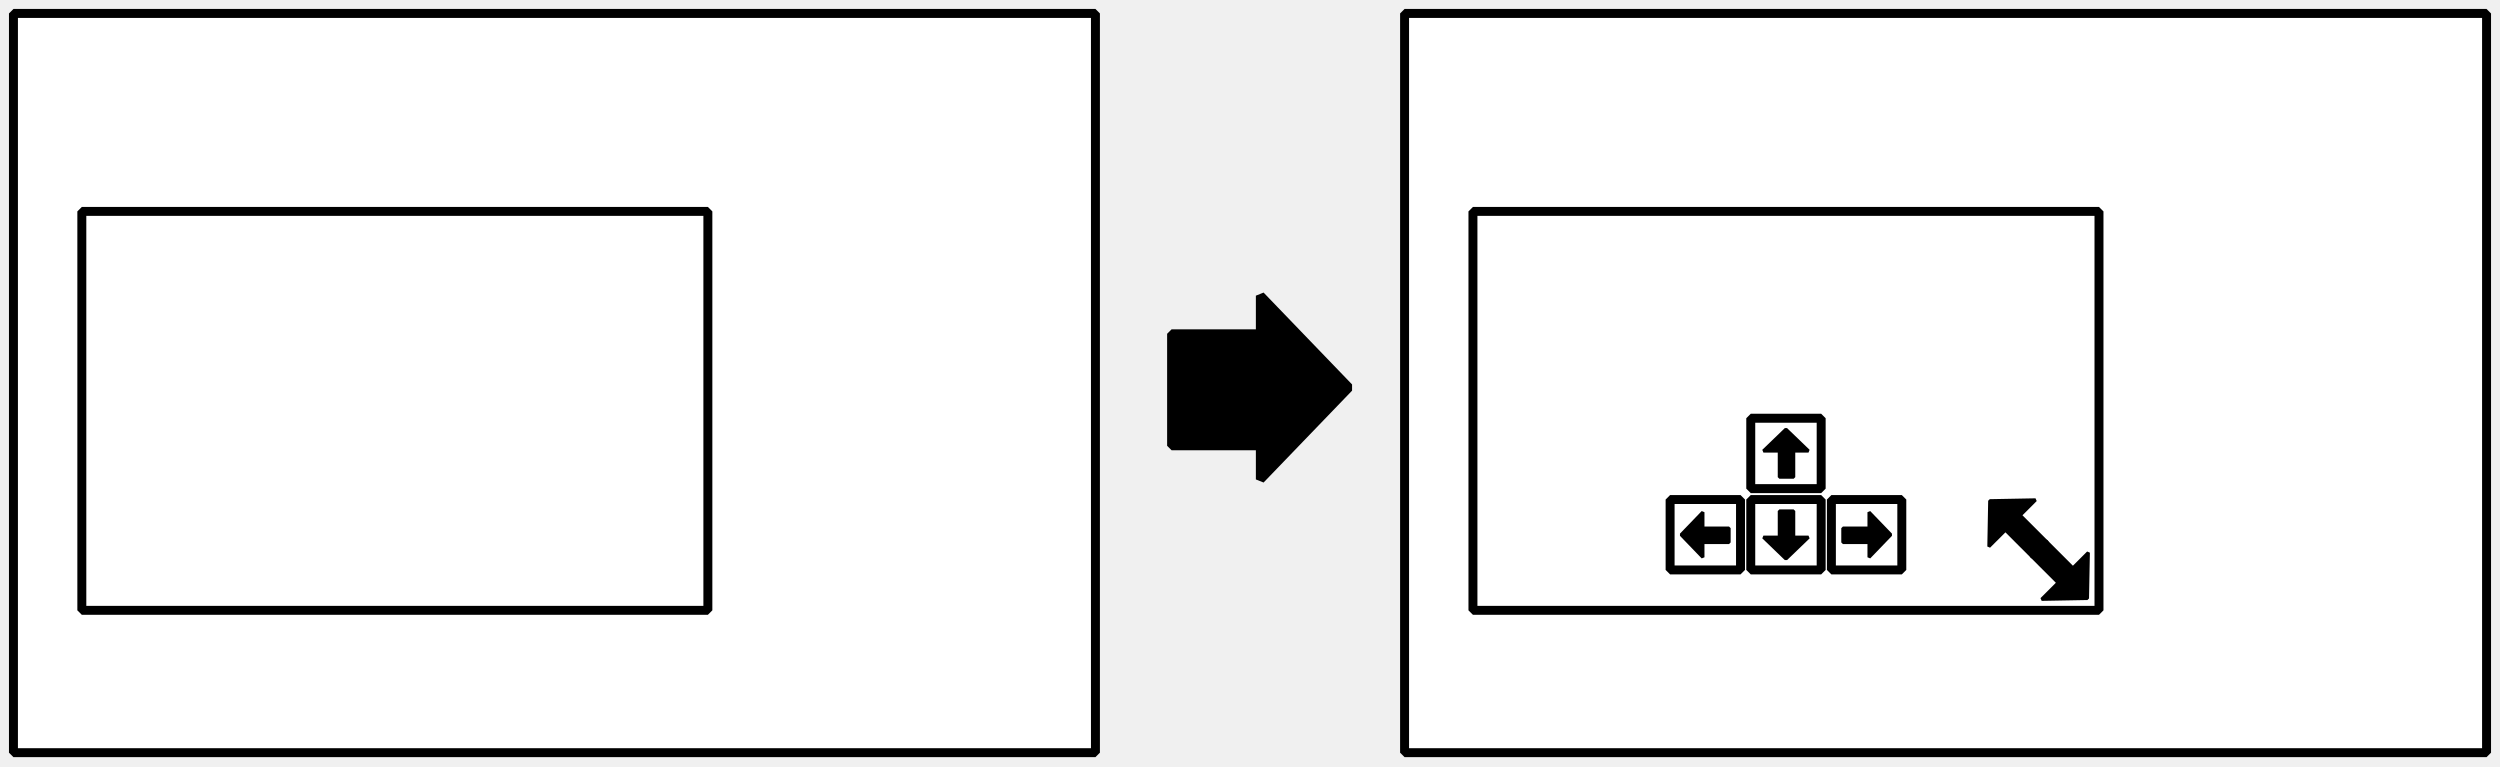
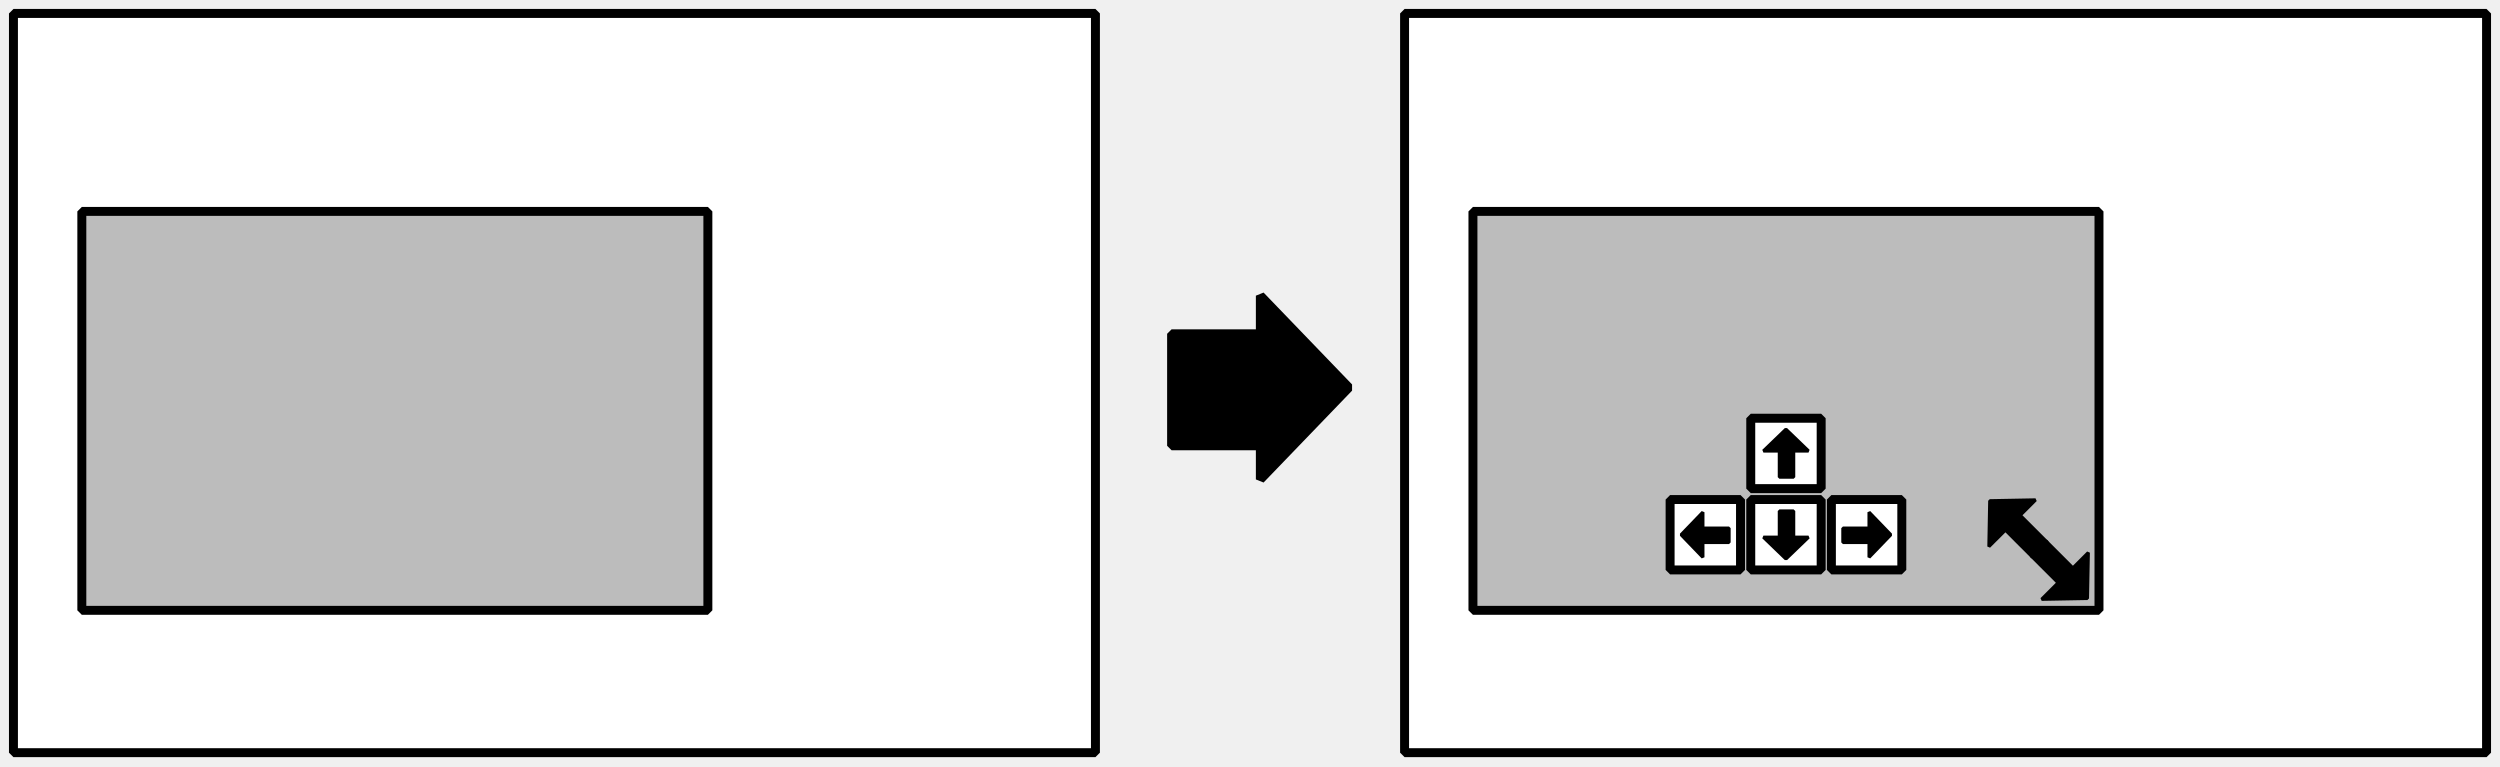
<svg xmlns="http://www.w3.org/2000/svg" width="558" height="171" viewBox="0 0 147.637 45.244" version="1.1" id="svg8">
  <defs id="defs2" />
  <g id="layer1" transform="translate(-1.000307,-1.36223)">
    <rect y="2.156" x="83.947" height="43.656" width="63.897" id="rect4152" style="opacity:1;fill:#ffffff;fill-opacity:1;fill-rule:nonzero;stroke:#000000;stroke-width:0.529;stroke-linejoin:bevel;stroke-miterlimit:4;stroke-dasharray:none;stroke-dashoffset:0;stroke-opacity:1" />
-     <rect y="13.847" x="87.985" height="23.559" width="36.971" id="rect4154" style="opacity:1;fill:#ffffff;fill-opacity:1;fill-rule:nonzero;stroke:#000000;stroke-width:0.529;stroke-linejoin:bevel;stroke-miterlimit:4;stroke-dasharray:none;stroke-dashoffset:0;stroke-opacity:1" />
+     <rect y="13.847" x="87.985" height="23.559" width="36.971" id="rect4154" style="opacity:1;fill:#bcbcbc;fill-opacity:1;fill-rule:nonzero;stroke:#000000;stroke-width:0.529;stroke-linejoin:bevel;stroke-miterlimit:4;stroke-dasharray:none;stroke-dashoffset:0;stroke-opacity:1" />
    <path style="opacity:1;fill:#000000;fill-opacity:1;fill-rule:nonzero;stroke:#000000;stroke-width:0.529;stroke-linejoin:bevel;stroke-miterlimit:4;stroke-dasharray:none;stroke-dashoffset:0;stroke-opacity:1" d="m 75.43,18.823 v 2.251 h -5.241 v 6.615 h 5.241 v 1.986 l 5.226,-5.426 z" id="rect4502" />
    <rect style="opacity:1;fill:#ffffff;fill-opacity:1;fill-rule:nonzero;stroke:#000000;stroke-width:0.529;stroke-linejoin:bevel;stroke-miterlimit:4;stroke-dasharray:none;stroke-dashoffset:0;stroke-opacity:1" id="rect4485" width="63.897" height="43.656" x="1.794" y="2.156" />
-     <rect style="opacity:1;fill:#ffffff;fill-opacity:1;fill-rule:nonzero;stroke:#000000;stroke-width:0.529;stroke-linejoin:bevel;stroke-miterlimit:4;stroke-dasharray:none;stroke-dashoffset:0;stroke-opacity:1" id="rect4487" width="36.971" height="23.559" x="5.832" y="13.847" />
+     <rect style="opacity:1;fill:#bcbcbc;fill-opacity:1;fill-rule:nonzero;stroke:#000000;stroke-width:0.529;stroke-linejoin:bevel;stroke-miterlimit:4;stroke-dasharray:none;stroke-dashoffset:0;stroke-opacity:1" id="rect4487" width="36.971" height="23.559" x="5.832" y="13.847" />
    <g id="g4175" transform="translate(14.92032,13.70425)">
      <path id="path4172" d="m 103.536,19.935 0.974,-0.974 1.599,1.599 0.873,-0.873 -1.599,-1.599 0.907,-0.907 -2.704,0.051 z" style="opacity:1;fill:#000000;fill-opacity:1;fill-rule:nonzero;stroke:#000000;stroke-width:0.19;stroke-linejoin:bevel;stroke-miterlimit:4;stroke-dasharray:none;stroke-dashoffset:0;stroke-opacity:1" />
      <path style="opacity:1;fill:#000000;fill-opacity:1;fill-rule:nonzero;stroke:#000000;stroke-width:0.19;stroke-linejoin:bevel;stroke-miterlimit:4;stroke-dasharray:none;stroke-dashoffset:0;stroke-opacity:1" d="m 106.649,23.048 0.974,-0.974 -1.599,-1.599 0.873,-0.873 1.599,1.599 0.907,-0.907 -0.051,2.704 z" id="path4174" />
    </g>
    <g id="g4223" transform="translate(-9.976724,3.482908)">
      <rect y="22.578" x="114.368" height="4.158" width="4.158" id="rect4184" style="opacity:1;fill:#ffffff;fill-opacity:1;fill-rule:nonzero;stroke:#000000;stroke-width:0.529;stroke-linejoin:bevel;stroke-miterlimit:4;stroke-dasharray:none;stroke-dashoffset:0;stroke-opacity:1" />
      <rect style="opacity:1;fill:#ffffff;fill-opacity:1;fill-rule:nonzero;stroke:#000000;stroke-width:0.529;stroke-linejoin:bevel;stroke-miterlimit:4;stroke-dasharray:none;stroke-dashoffset:0;stroke-opacity:1" id="rect4186" width="4.158" height="4.158" x="114.368" y="27.379" />
      <rect y="27.379" x="119.13" height="4.158" width="4.158" id="rect4188" style="opacity:1;fill:#ffffff;fill-opacity:1;fill-rule:nonzero;stroke:#000000;stroke-width:0.529;stroke-linejoin:bevel;stroke-miterlimit:4;stroke-dasharray:none;stroke-dashoffset:0;stroke-opacity:1" />
      <rect y="27.379" x="109.605" height="4.158" width="4.158" id="rect4190" style="opacity:1;fill:#ffffff;fill-opacity:1;fill-rule:nonzero;stroke:#000000;stroke-width:0.529;stroke-linejoin:bevel;stroke-miterlimit:4;stroke-dasharray:none;stroke-dashoffset:0;stroke-opacity:1" />
      <path id="path4200" d="m 121.355,28.127 0,0.942 -1.546,0 0,0.844 1.546,0 0,0.877 1.283,-1.332 z" style="opacity:1;fill:#000000;fill-opacity:1;fill-rule:nonzero;stroke:#000000;stroke-width:0.19;stroke-linejoin:bevel;stroke-miterlimit:4;stroke-dasharray:none;stroke-dashoffset:0;stroke-opacity:1" />
      <path style="opacity:1;fill:#000000;fill-opacity:1;fill-rule:nonzero;stroke:#000000;stroke-width:0.19;stroke-linejoin:bevel;stroke-miterlimit:4;stroke-dasharray:none;stroke-dashoffset:0;stroke-opacity:1" d="m 111.539,28.127 0,0.942 1.546,0 0,0.844 -1.546,0 0,0.877 -1.283,-1.332 z" id="path4202" />
      <path style="opacity:1;fill:#000000;fill-opacity:1;fill-rule:nonzero;stroke:#000000;stroke-width:0.19;stroke-linejoin:bevel;stroke-miterlimit:4;stroke-dasharray:none;stroke-dashoffset:0;stroke-opacity:1" d="m 115.115,24.512 0.942,2e-6 0,1.546 0.844,1e-6 0,-1.546 0.877,9e-6 -1.332,-1.283 z" id="path4204" />
      <path id="path4206" d="m 115.115,29.604 0.942,3e-6 -1e-5,-1.546 0.844,-7e-6 0,1.546 0.877,-1e-6 -1.332,1.283 z" style="opacity:1;fill:#000000;fill-opacity:1;fill-rule:nonzero;stroke:#000000;stroke-width:0.19;stroke-linejoin:bevel;stroke-miterlimit:4;stroke-dasharray:none;stroke-dashoffset:0;stroke-opacity:1" />
    </g>
  </g>
</svg>
